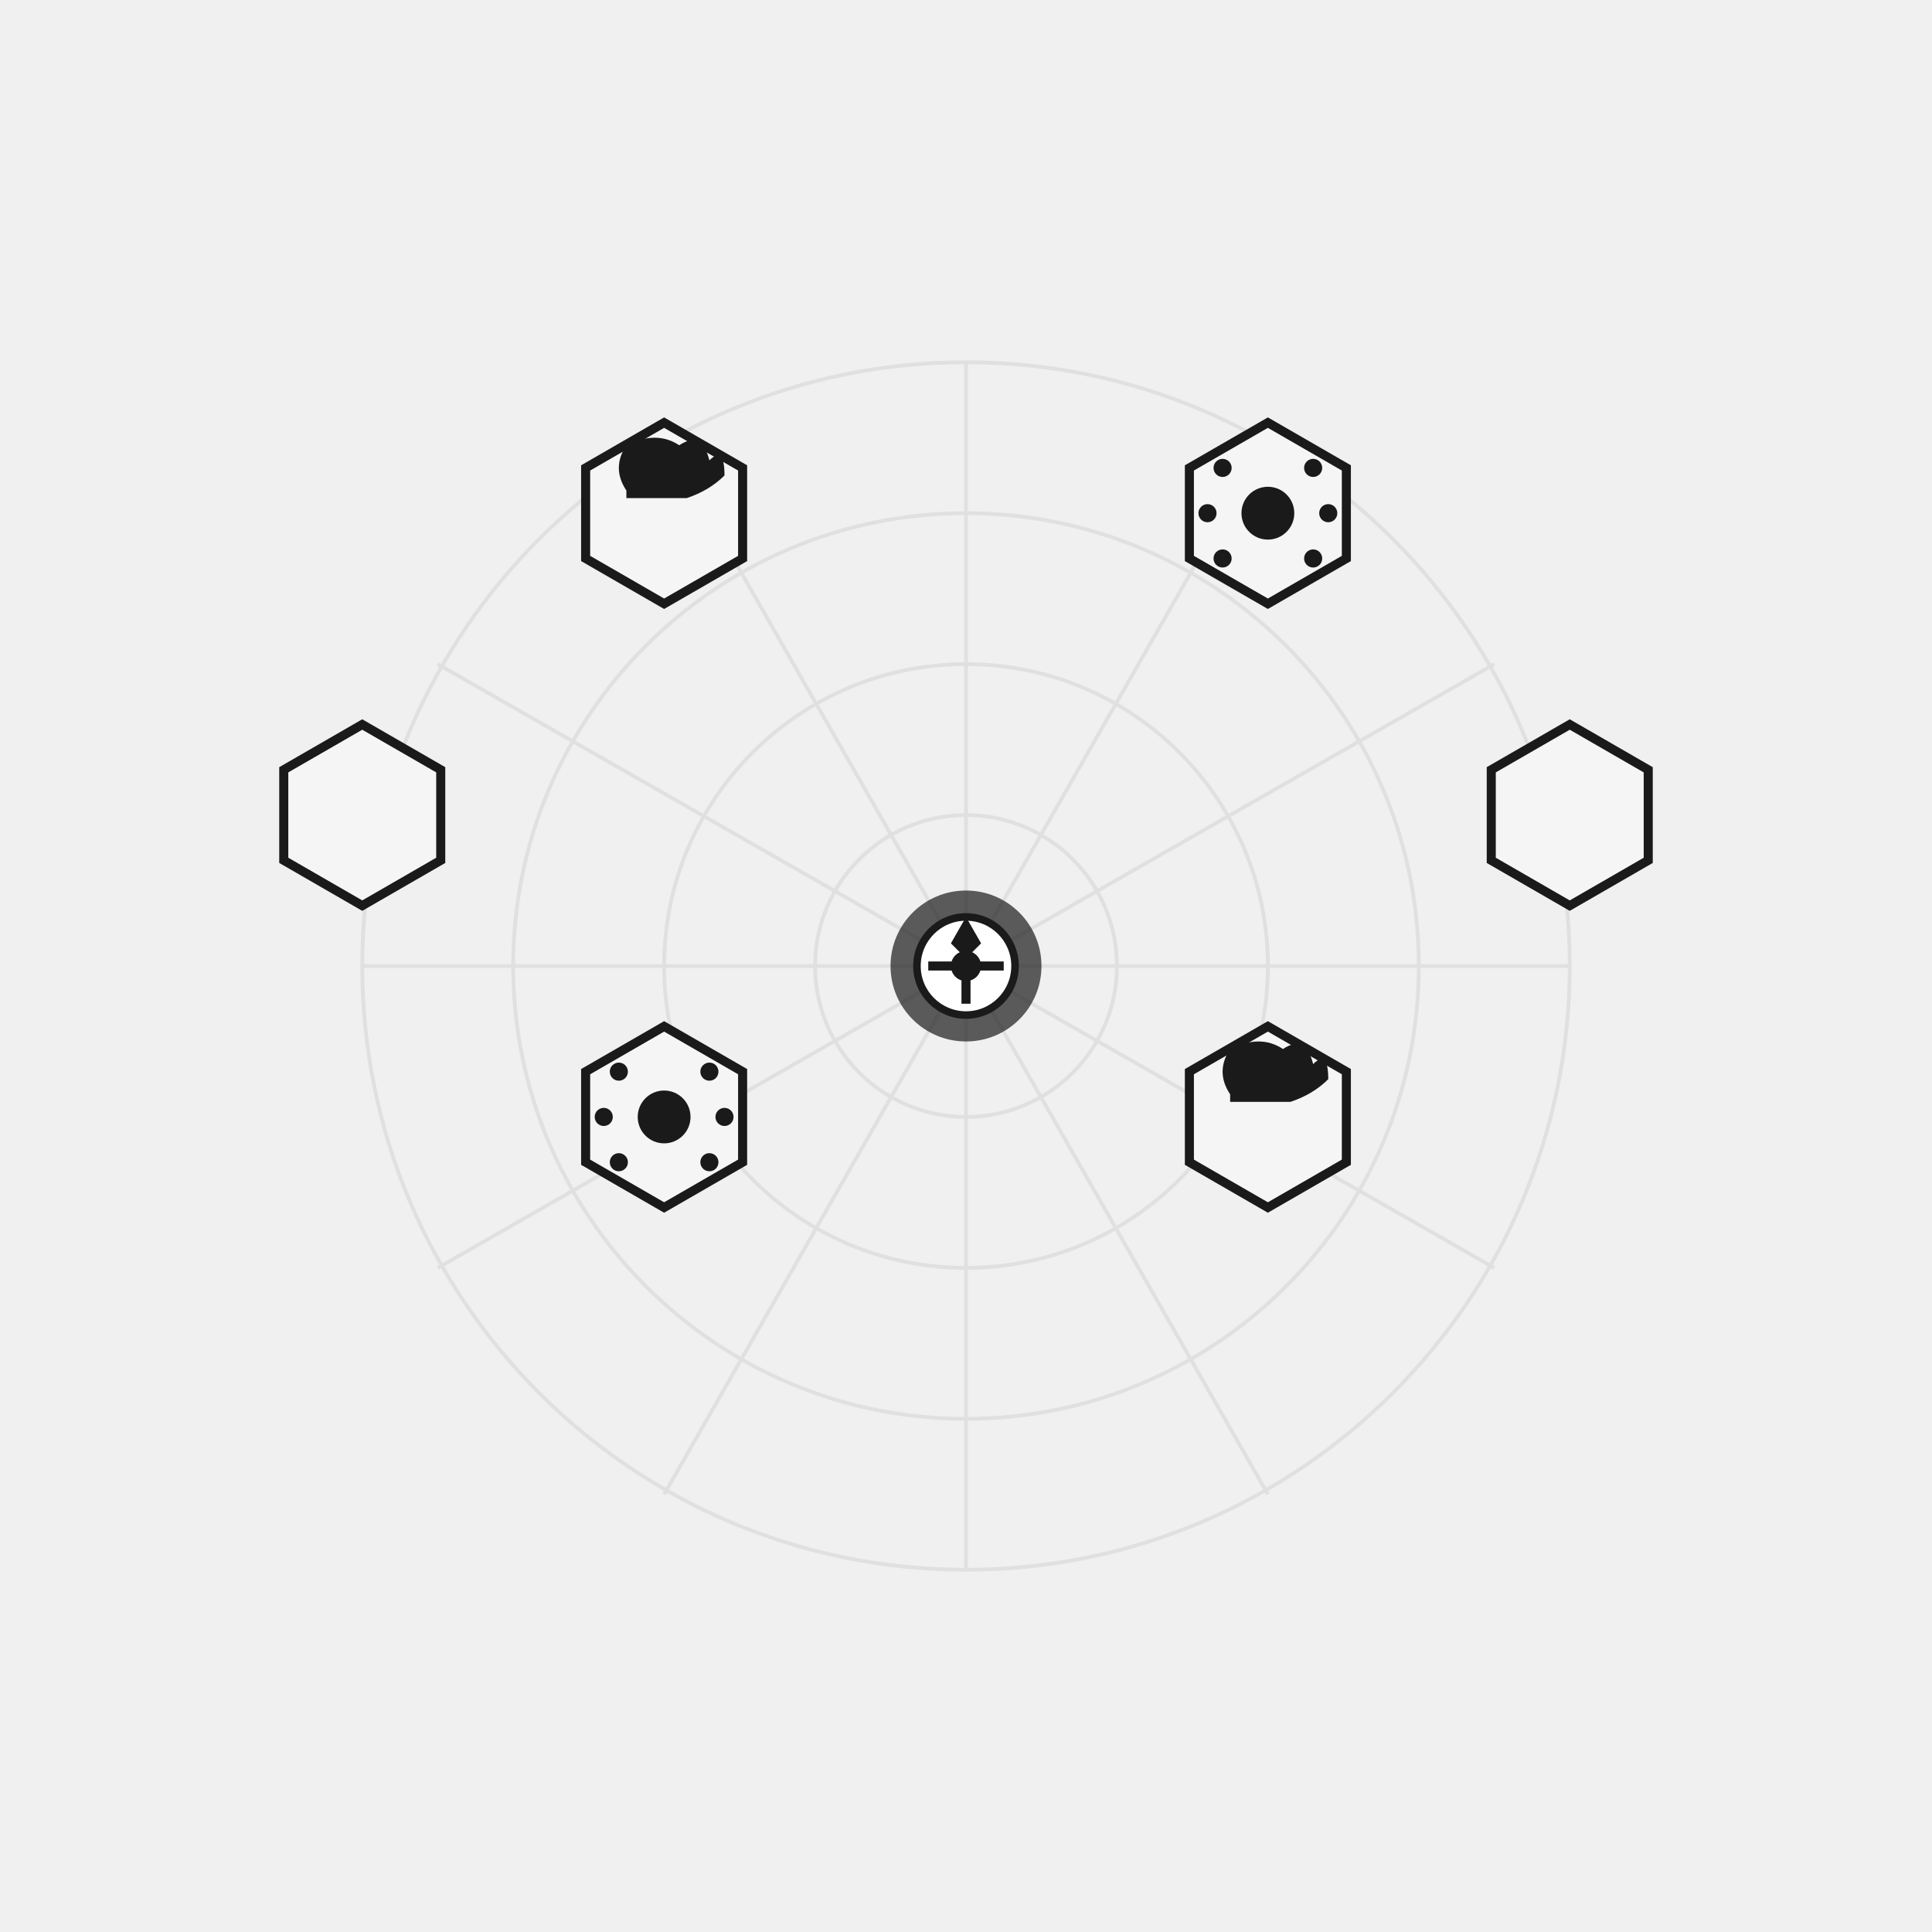
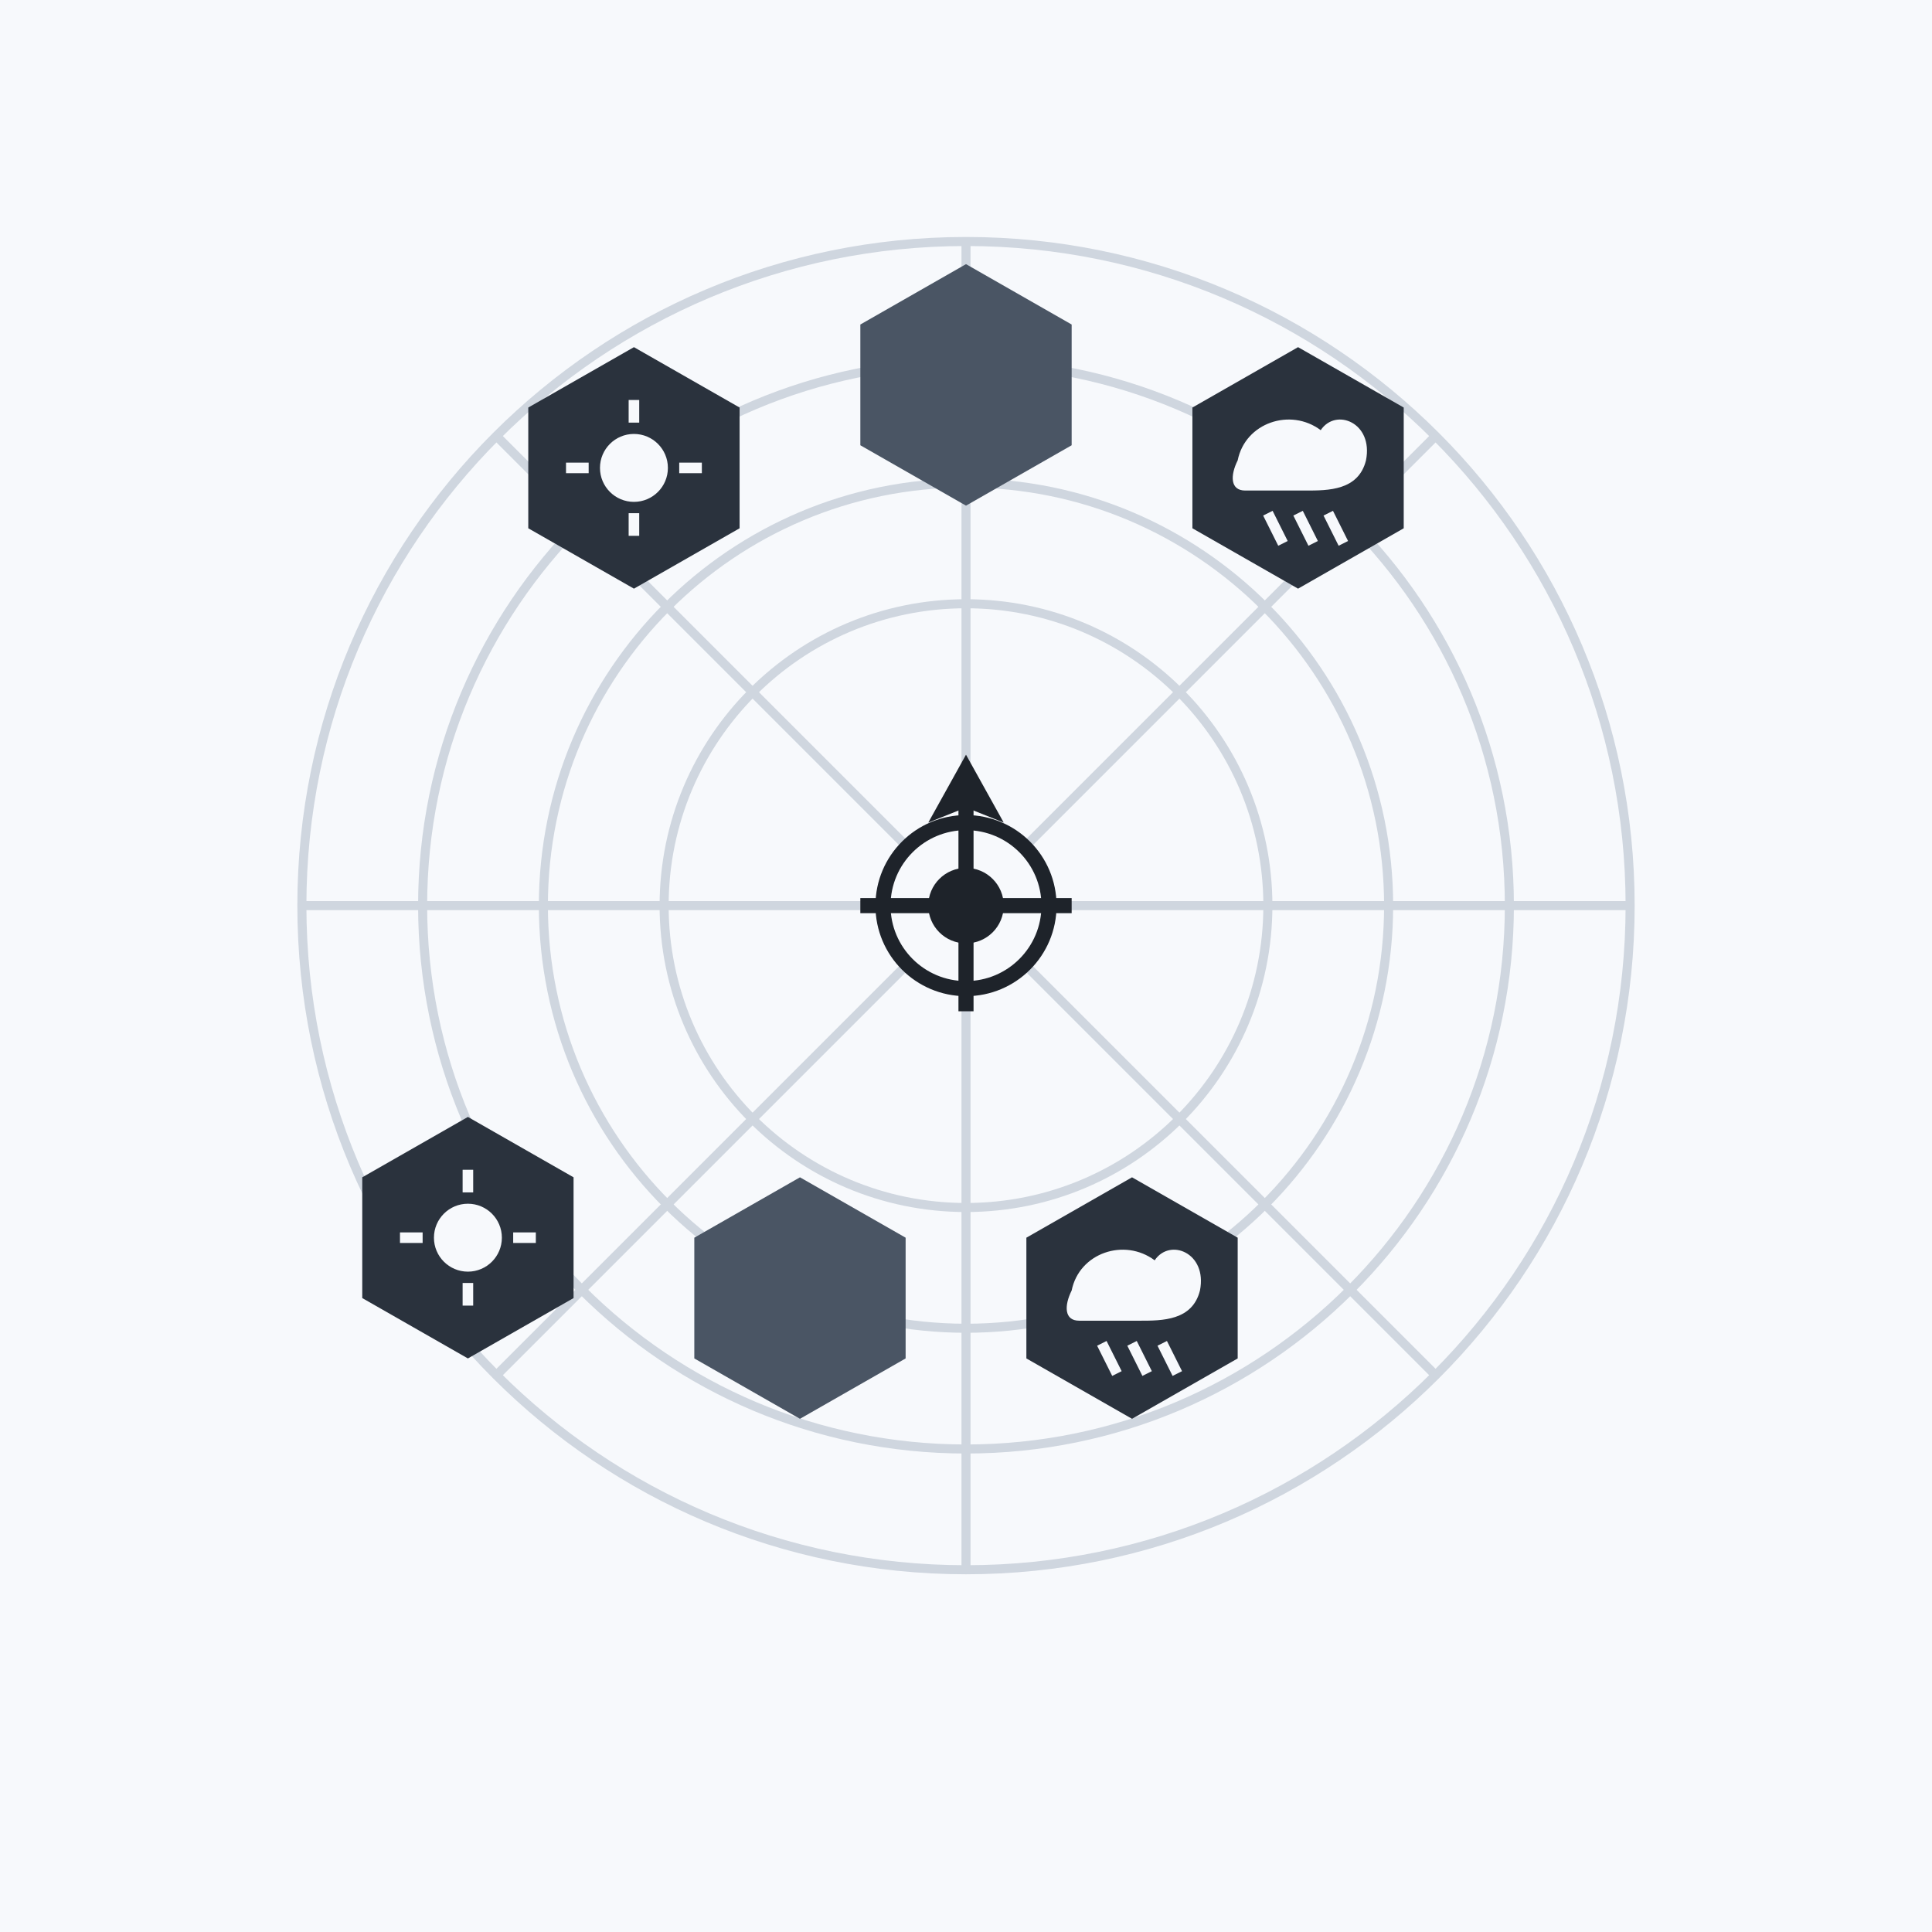
<svg xmlns="http://www.w3.org/2000/svg" viewBox="0 0 256 256">
  <defs>
    <style>
-       .icon-weather { fill: #1a1a1a; }
-       .icon-hexagon-bg { fill: #f5f5f5; }
-       .icon-grid { stroke: #e0e0e0; stroke-width: 0.5; }
+       .ink { fill: #1e232a; }
+       .line { stroke: #1e232a; }
+       .grid { stroke: #cfd6df; stroke-width: 1.2; fill: none; }
+       .paper { fill: #f7f9fc; }
+       .mid { fill: #4a5564; }
+       .dark { fill: #2a323d; }
    </style>
  </defs>
-   <g id="grid">
-     <circle cx="128" cy="128" r="20" class="icon-grid" fill="none" />
-     <circle cx="128" cy="128" r="40" class="icon-grid" fill="none" />
-     <circle cx="128" cy="128" r="60" class="icon-grid" fill="none" />
-     <circle cx="128" cy="128" r="80" class="icon-grid" fill="none" />
-     <line x1="128" y1="128" x2="128" y2="48" class="icon-grid" />
-     <line x1="128" y1="128" x2="168" y2="58" class="icon-grid" />
-     <line x1="128" y1="128" x2="198" y2="88" class="icon-grid" />
-     <line x1="128" y1="128" x2="208" y2="128" class="icon-grid" />
-     <line x1="128" y1="128" x2="198" y2="168" class="icon-grid" />
-     <line x1="128" y1="128" x2="168" y2="198" class="icon-grid" />
-     <line x1="128" y1="128" x2="128" y2="208" class="icon-grid" />
-     <line x1="128" y1="128" x2="88" y2="198" class="icon-grid" />
-     <line x1="128" y1="128" x2="58" y2="168" class="icon-grid" />
-     <line x1="128" y1="128" x2="48" y2="128" class="icon-grid" />
-     <line x1="128" y1="128" x2="58" y2="88" class="icon-grid" />
-     <line x1="128" y1="128" x2="88" y2="58" class="icon-grid" />
-   </g>
-   <g id="icons">
-     <g transform="translate(168, 68)">
-       <polygon points="0,-12 10.4,-6 10.4,6 0,12 -10.4,6 -10.4,-6" class="icon-hexagon-bg" stroke="#1a1a1a" stroke-width="1.2" />
-       <circle cx="0" cy="0" r="3.5" class="icon-weather" />
-       <circle cx="-6" cy="-6" r="1.2" class="icon-weather" />
-       <circle cx="6" cy="-6" r="1.2" class="icon-weather" />
-       <circle cx="8" cy="0" r="1.2" class="icon-weather" />
-       <circle cx="6" cy="6" r="1.2" class="icon-weather" />
-       <circle cx="-6" cy="6" r="1.2" class="icon-weather" />
-       <circle cx="-8" cy="0" r="1.2" class="icon-weather" />
+   <rect width="256" height="256" class="paper" />
+   <g transform="translate(128 120)">
+     <circle r="88" class="grid" />
+     <circle r="72" class="grid" />
+     <circle r="56" class="grid" />
+     <circle r="40" class="grid" />
+     <line x1="-88" y1="0" x2="88" y2="0" class="grid" />
+     <line x1="0" y1="-88" x2="0" y2="88" class="grid" />
+     <line x1="-62" y1="-62" x2="62" y2="62" class="grid" />
+     <line x1="62" y1="-62" x2="-62" y2="62" class="grid" />
+     <g transform="translate(0,0)">
+       <circle r="11" class="paper" stroke="#1e232a" stroke-width="2" />
+       <circle r="5" class="ink" />
+       <line x1="-14" y1="0" x2="14" y2="0" class="line" stroke-width="2" />
+       <line x1="0" y1="-14" x2="0" y2="14" class="line" stroke-width="2" />
+       <path d="M0 -20 L5 -11 L0 -13 L-5 -11 Z" class="ink" />
    </g>
-     <g transform="translate(208, 108)">
-       <polygon points="0,-12 10.4,-6 10.4,6 0,12 -10.4,6 -10.4,-6" class="icon-hexagon-bg" stroke="#1a1a1a" stroke-width="1.2" fill="#1a1a1a" />
+     <g transform="translate(-44,-58)">
+       <polygon points="0,-16 14,-8 14,8 0,16 -14,8 -14,-8" class="dark" />
+       <circle r="4.5" fill="#f7f9fc" />
+       <line x1="0" y1="-9" x2="0" y2="-6" stroke="#f7f9fc" stroke-width="1.4" />
+       <line x1="0" y1="9" x2="0" y2="6" stroke="#f7f9fc" stroke-width="1.4" />
+       <line x1="-9" y1="0" x2="-6" y2="0" stroke="#f7f9fc" stroke-width="1.4" />
+       <line x1="9" y1="0" x2="6" y2="0" stroke="#f7f9fc" stroke-width="1.4" />
    </g>
-     <g transform="translate(168, 148)">
-       <polygon points="0,-12 10.4,-6 10.4,6 0,12 -10.4,6 -10.4,-6" class="icon-hexagon-bg" stroke="#1a1a1a" stroke-width="1.2" />
-       <path d="M -5,-3 Q -7,-6 -5,-9 Q -1,-11 2,-9 Q 5,-11 6,-7 Q 8,-9 8,-5 Q 6,-3 3,-2 L -5,-2" class="icon-weather" />
-       <line x1="-4" y1="3" x2="-2" y2="8" class="icon-weather" stroke-width="1" />
-       <line x1="0" y1="3" x2="2" y2="8" class="icon-weather" stroke-width="1" />
-       <line x1="4" y1="3" x2="6" y2="8" class="icon-weather" stroke-width="1" />
+     <g transform="translate(0,-69)">
+       <polygon points="0,-16 14,-8 14,8 0,16 -14,8 -14,-8" class="mid" />
    </g>
-     <g transform="translate(128, 128)">
-       <circle cx="0" cy="0" r="10" class="icon-weather" opacity="0.7" />
-       <circle cx="0" cy="0" r="6.5" fill="white" stroke="#1a1a1a" stroke-width="1" />
-       <circle cx="0" cy="0" r="2" class="icon-weather" />
-       <line x1="-5" y1="0" x2="5" y2="0" stroke="#1a1a1a" stroke-width="1.2" />
-       <line x1="0" y1="-5" x2="0" y2="5" stroke="#1a1a1a" stroke-width="1.2" />
-       <path d="M 0,-6.5 L 2,-3 L 0,-1 L -2,-3 Z" class="icon-weather" />
+     <g transform="translate(44,-58)">
+       <polygon points="0,-16 14,-8 14,8 0,16 -14,8 -14,-8" class="dark" />
+       <path d="M-8 -1 C-7 -6 -1 -8 3 -5 C5 -8 10 -6 9 -1 C8 3 4 3 1 3 L-7 3 C-9 3 -9 1 -8 -1 Z" fill="#f7f9fc" />
+       <line x1="-4" y1="6" x2="-2" y2="10" stroke="#f7f9fc" stroke-width="1.4" />
+       <line x1="0" y1="6" x2="2" y2="10" stroke="#f7f9fc" stroke-width="1.4" />
+       <line x1="4" y1="6" x2="6" y2="10" stroke="#f7f9fc" stroke-width="1.4" />
    </g>
-     <g transform="translate(88, 148)">
-       <polygon points="0,-12 10.4,-6 10.4,6 0,12 -10.4,6 -10.4,-6" class="icon-hexagon-bg" stroke="#1a1a1a" stroke-width="1.2" />
-       <circle cx="0" cy="0" r="3.5" class="icon-weather" />
-       <circle cx="-6" cy="-6" r="1.2" class="icon-weather" />
-       <circle cx="6" cy="-6" r="1.2" class="icon-weather" />
-       <circle cx="8" cy="0" r="1.2" class="icon-weather" />
-       <circle cx="6" cy="6" r="1.2" class="icon-weather" />
-       <circle cx="-6" cy="6" r="1.2" class="icon-weather" />
-       <circle cx="-8" cy="0" r="1.2" class="icon-weather" />
+     <g transform="translate(-66,44)">
+       <polygon points="0,-16 14,-8 14,8 0,16 -14,8 -14,-8" class="dark" />
+       <circle r="4.5" fill="#f7f9fc" />
+       <line x1="0" y1="-9" x2="0" y2="-6" stroke="#f7f9fc" stroke-width="1.4" />
+       <line x1="0" y1="9" x2="0" y2="6" stroke="#f7f9fc" stroke-width="1.4" />
+       <line x1="-9" y1="0" x2="-6" y2="0" stroke="#f7f9fc" stroke-width="1.4" />
+       <line x1="9" y1="0" x2="6" y2="0" stroke="#f7f9fc" stroke-width="1.4" />
    </g>
-     <g transform="translate(48, 108)">
-       <polygon points="0,-12 10.4,-6 10.4,6 0,12 -10.4,6 -10.4,-6" class="icon-hexagon-bg" stroke="#1a1a1a" stroke-width="1.2" fill="#1a1a1a" />
+     <g transform="translate(-22,52)">
+       <polygon points="0,-16 14,-8 14,8 0,16 -14,8 -14,-8" class="mid" />
    </g>
-     <g transform="translate(88, 68)">
-       <polygon points="0,-12 10.4,-6 10.4,6 0,12 -10.4,6 -10.4,-6" class="icon-hexagon-bg" stroke="#1a1a1a" stroke-width="1.2" />
-       <path d="M -5,-3 Q -7,-6 -5,-9 Q -1,-11 2,-9 Q 5,-11 6,-7 Q 8,-9 8,-5 Q 6,-3 3,-2 L -5,-2" class="icon-weather" />
-       <line x1="-4" y1="3" x2="-2" y2="8" class="icon-weather" stroke-width="1" />
-       <line x1="0" y1="3" x2="2" y2="8" class="icon-weather" stroke-width="1" />
-       <line x1="4" y1="3" x2="6" y2="8" class="icon-weather" stroke-width="1" />
+     <g transform="translate(22,52)">
+       <polygon points="0,-16 14,-8 14,8 0,16 -14,8 -14,-8" class="dark" />
+       <path d="M-8 -1 C-7 -6 -1 -8 3 -5 C5 -8 10 -6 9 -1 C8 3 4 3 1 3 L-7 3 C-9 3 -9 1 -8 -1 Z" fill="#f7f9fc" />
+       <line x1="-4" y1="6" x2="-2" y2="10" stroke="#f7f9fc" stroke-width="1.4" />
+       <line x1="0" y1="6" x2="2" y2="10" stroke="#f7f9fc" stroke-width="1.4" />
+       <line x1="4" y1="6" x2="6" y2="10" stroke="#f7f9fc" stroke-width="1.4" />
    </g>
  </g>
</svg>
